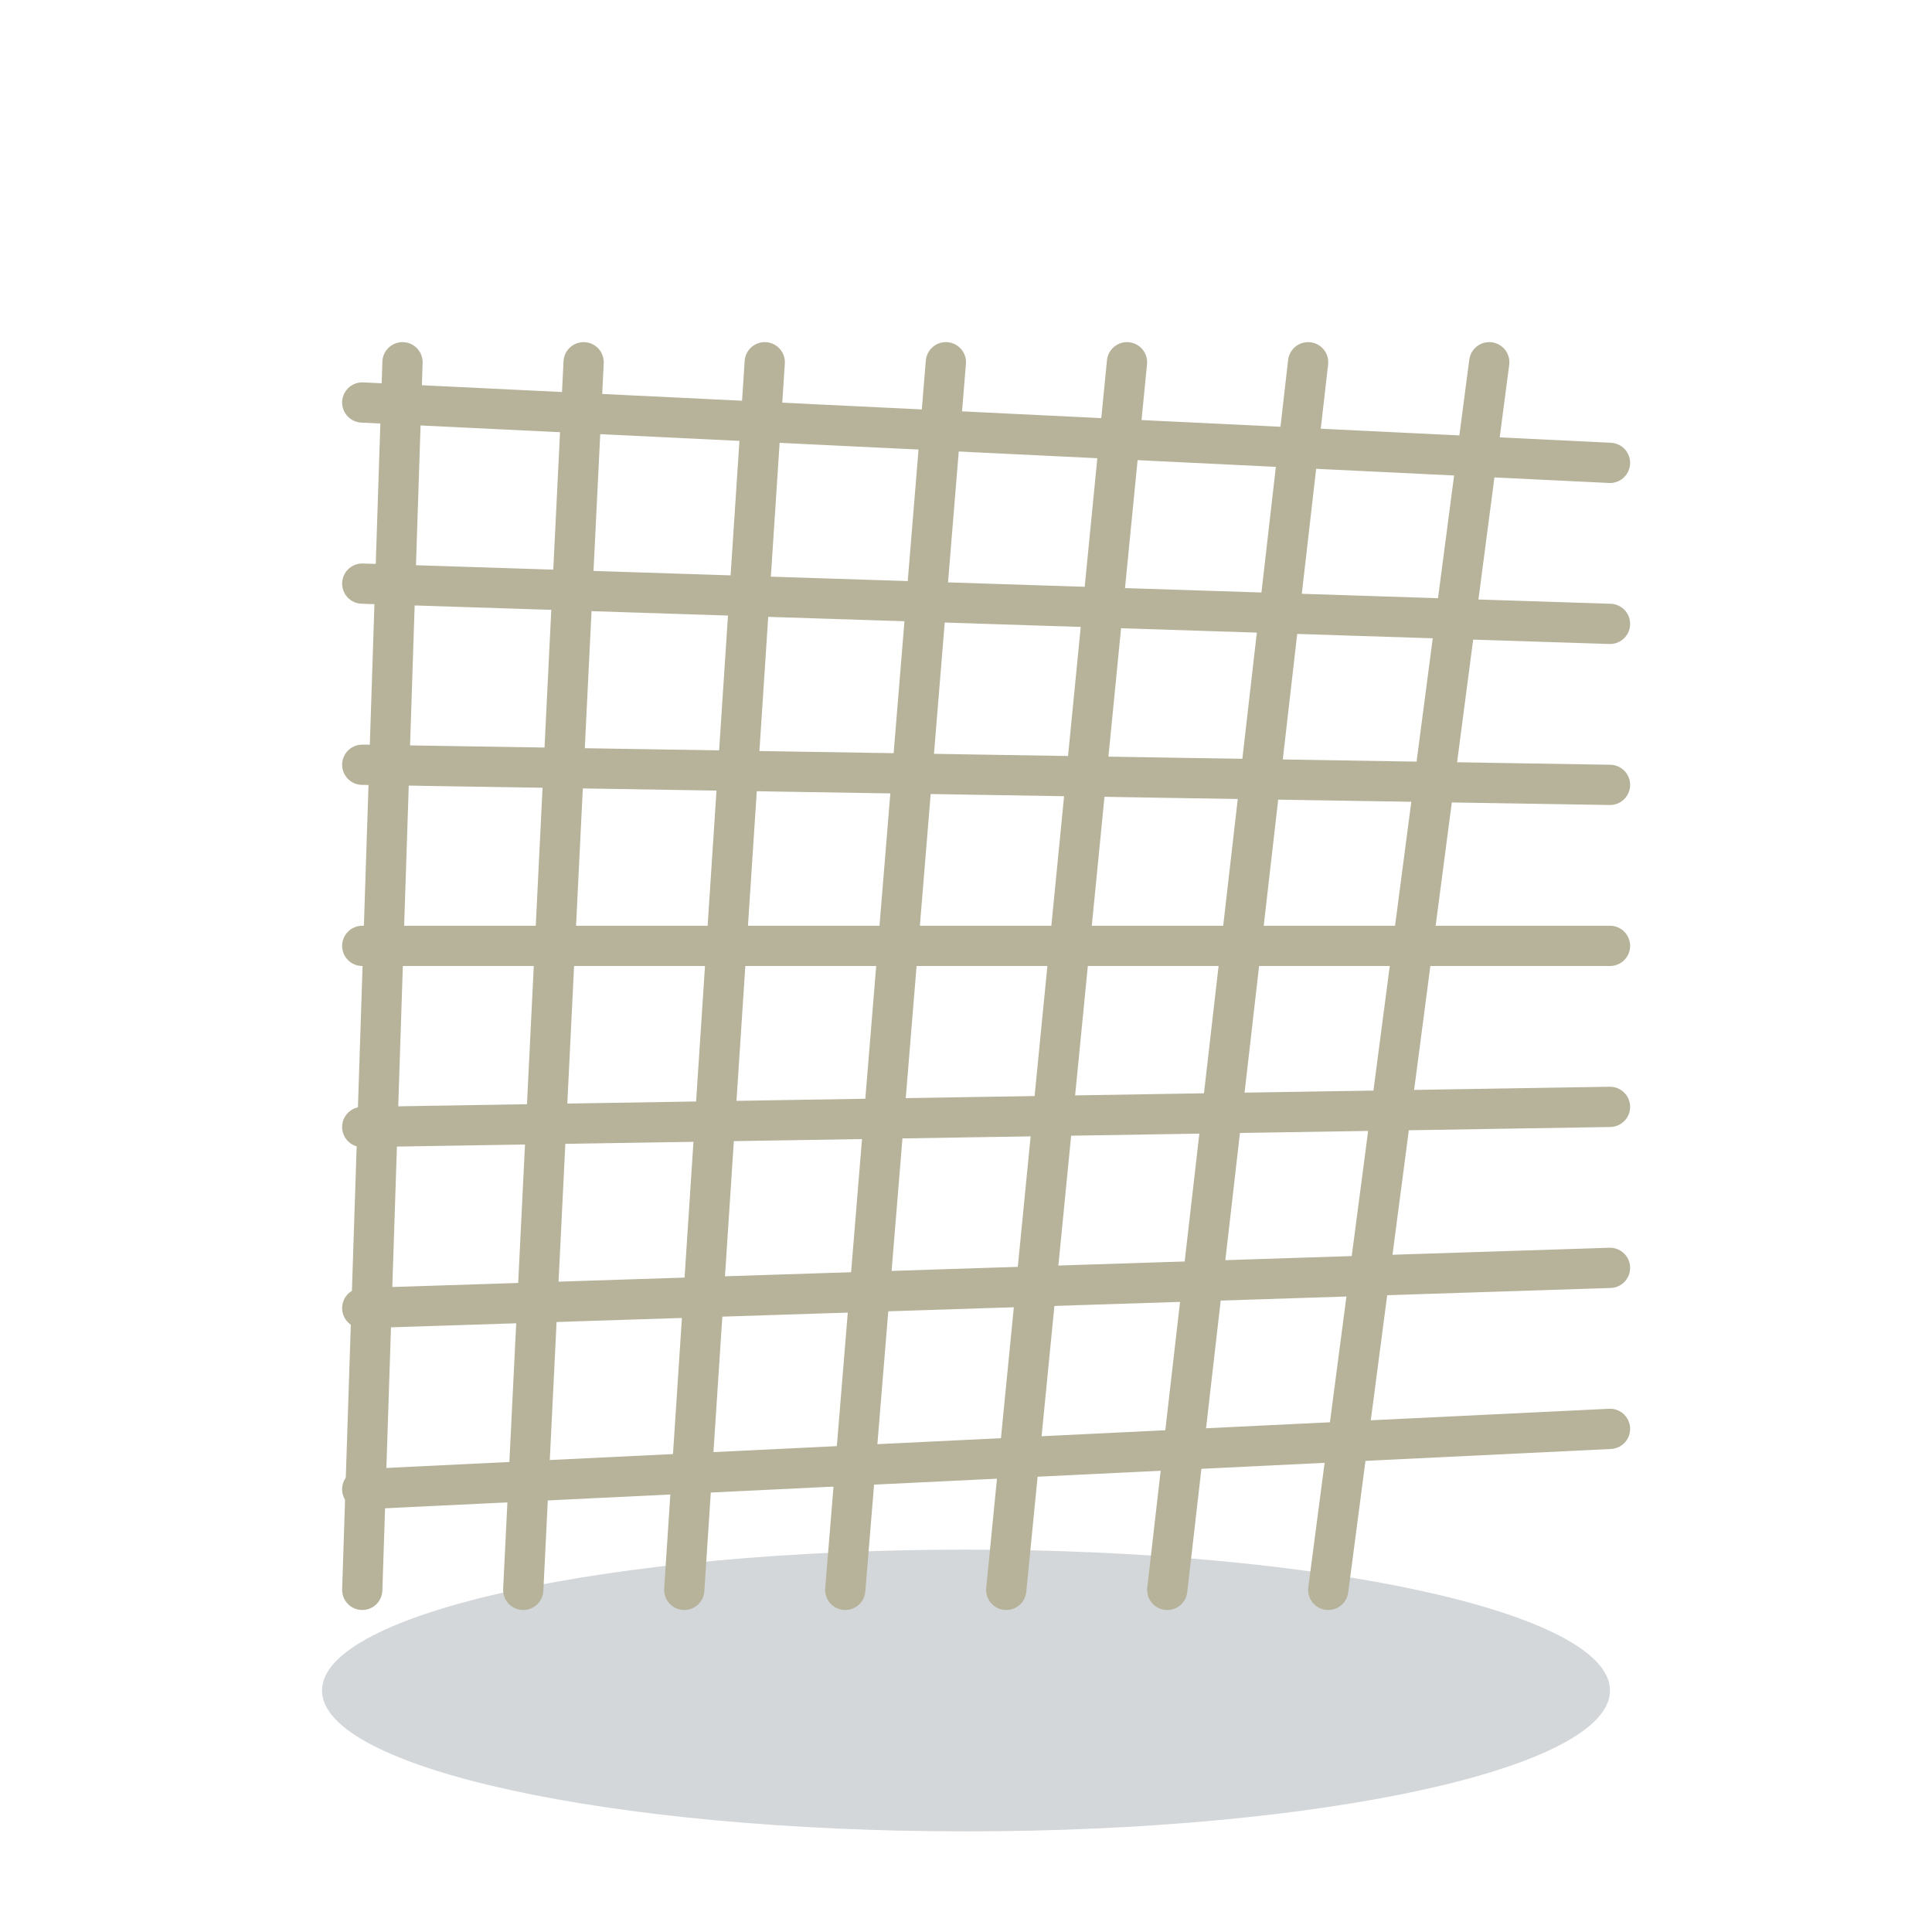
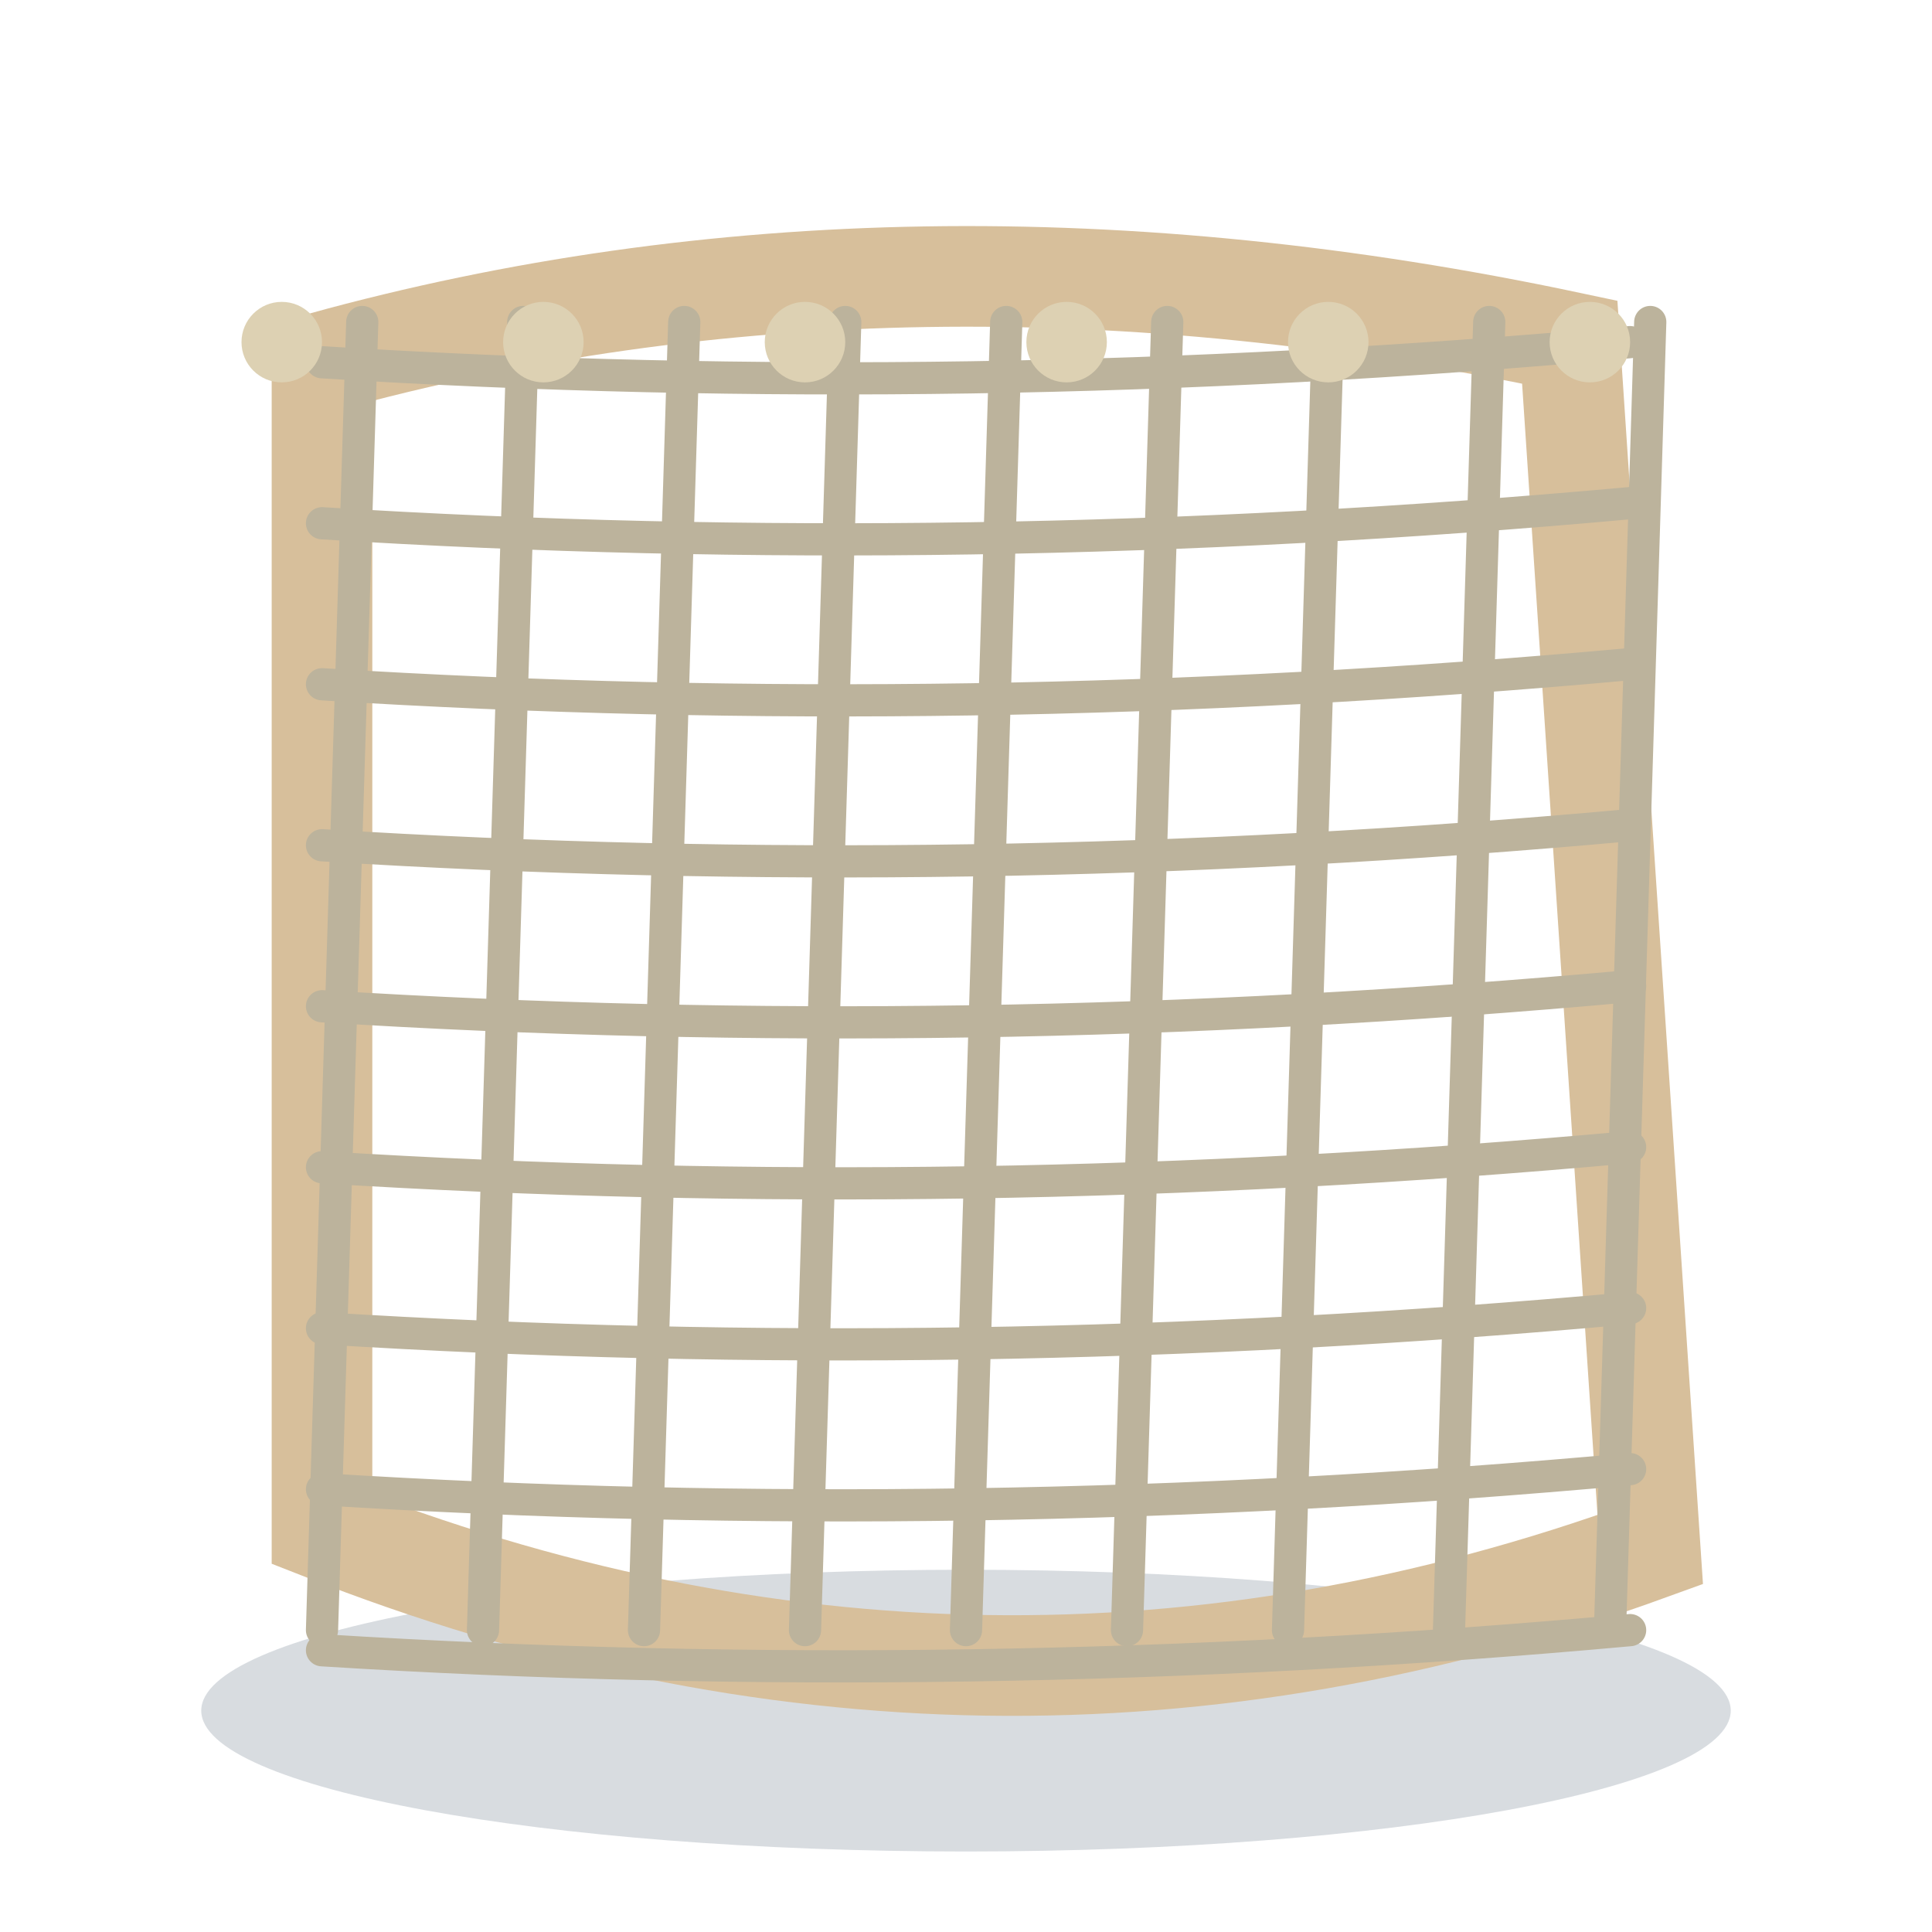
- <svg xmlns="http://www.w3.org/2000/svg" width="96" height="96" viewBox="0 0 96 96" shape-rendering="geometricPrecision">
+ <svg xmlns="http://www.w3.org/2000/svg" width="96" height="96" viewBox="0 0 96 96">
  <defs>
-     <linearGradient id="sky" x2="0" y2="1">
-       <stop stop-color="#2c6c91" />
-       <stop offset=".58" stop-color="#a0cbca" />
-       <stop offset="1" stop-color="#f6d7a7" />
+     <linearGradient id="wood" x1="0" y1="0" x2="1" y2="1">
+       <stop stop-color="#d1a273" />
+       <stop offset=".48" stop-color="#9b7252" />
+       <stop offset="1" stop-color="#665046" />
    </linearGradient>
-     <linearGradient id="sea" x2="0" y2="1">
-       <stop stop-color="#447f95" />
-       <stop offset="1" stop-color="#143c60" />
+     <linearGradient id="metal" x1="0" y1="0" x2="1" y2="1">
+       <stop stop-color="#d4cbbb" />
+       <stop offset=".38" stop-color="#96a4a0" />
+       <stop offset="1" stop-color="#405a69" />
    </linearGradient>
-     <linearGradient id="gold" x2="1" y2="1">
-       <stop stop-color="#fff4b4" />
-       <stop offset=".52" stop-color="#efc06e" />
-       <stop offset="1" stop-color="#9b7456" />
+     <linearGradient id="crystal" x1="0" y1="0" x2="1" y2="1">
+       <stop stop-color="#dffcf0" />
+       <stop offset=".5" stop-color="#8fe9e8" />
+       <stop offset="1" stop-color="#3a72ac" />
    </linearGradient>
-     <radialGradient id="halo">
-       <stop stop-color="#c9fff0" stop-opacity=".95" />
-       <stop offset="1" stop-color="#67cbd7" stop-opacity="0" />
+     <radialGradient id="lamp">
+       <stop stop-color="#fff2b7" stop-opacity="1" />
+       <stop offset=".35" stop-color="#f8ce7c" stop-opacity=".8" />
+       <stop offset="1" stop-color="#f4bf65" stop-opacity="0" />
    </radialGradient>
  </defs>
-   <ellipse cx="48" cy="84" rx="32" ry="7" fill="#28394933" stroke="none" stroke-width="0" />
-   <path d="M20 18 L18 79" fill="none" stroke="#b6b39a" stroke-width="2" stroke-linecap="round" stroke-linejoin="round" />
-   <path d="M18 20 L80 23" fill="none" stroke="#b6b39a" stroke-width="2" stroke-linecap="round" stroke-linejoin="round" />
-   <path d="M29 18 L26 79" fill="none" stroke="#b6b39a" stroke-width="2" stroke-linecap="round" stroke-linejoin="round" />
-   <path d="M18 29 L80 31" fill="none" stroke="#b6b39a" stroke-width="2" stroke-linecap="round" stroke-linejoin="round" />
-   <path d="M38 18 L34 79" fill="none" stroke="#b6b39a" stroke-width="2" stroke-linecap="round" stroke-linejoin="round" />
-   <path d="M18 38 L80 39" fill="none" stroke="#b6b39a" stroke-width="2" stroke-linecap="round" stroke-linejoin="round" />
-   <path d="M47 18 L42 79" fill="none" stroke="#b6b39a" stroke-width="2" stroke-linecap="round" stroke-linejoin="round" />
-   <path d="M18 47 L80 47" fill="none" stroke="#b6b39a" stroke-width="2" stroke-linecap="round" stroke-linejoin="round" />
-   <path d="M56 18 L50 79" fill="none" stroke="#b6b39a" stroke-width="2" stroke-linecap="round" stroke-linejoin="round" />
-   <path d="M18 56 L80 55" fill="none" stroke="#b6b39a" stroke-width="2" stroke-linecap="round" stroke-linejoin="round" />
-   <path d="M65 18 L58 79" fill="none" stroke="#b6b39a" stroke-width="2" stroke-linecap="round" stroke-linejoin="round" />
-   <path d="M18 65 L80 63" fill="none" stroke="#b6b39a" stroke-width="2" stroke-linecap="round" stroke-linejoin="round" />
-   <path d="M74 18 L66 79" fill="none" stroke="#b6b39a" stroke-width="2" stroke-linecap="round" stroke-linejoin="round" />
-   <path d="M18 74 L80 71" fill="none" stroke="#b6b39a" stroke-width="2" stroke-linecap="round" stroke-linejoin="round" />
+   <ellipse cx="48" cy="85" rx="38" ry="7" fill="#172f49" opacity=".17" />
+   <path d="M16 18 Q45 10 78 17 L82 77 Q49 89 16 76Z" fill="none" stroke="#d7bf9b" stroke-width="5" />
+   <path d="M18 16 L16 81" fill="none" stroke="#bcb39c" stroke-width="1.6" stroke-linecap="round" stroke-linejoin="round" />
+   <path d="M16 18 Q48 20 81 17" fill="none" stroke="#bcb39c" stroke-width="1.6" stroke-linecap="round" stroke-linejoin="round" />
+   <path d="M26 16 L24 81" fill="none" stroke="#bcb39c" stroke-width="1.6" stroke-linecap="round" stroke-linejoin="round" />
+   <path d="M16 26 Q48 28 81 25" fill="none" stroke="#bcb39c" stroke-width="1.6" stroke-linecap="round" stroke-linejoin="round" />
+   <path d="M34 16 L32 81" fill="none" stroke="#bcb39c" stroke-width="1.6" stroke-linecap="round" stroke-linejoin="round" />
+   <path d="M16 34 Q48 36 81 33" fill="none" stroke="#bcb39c" stroke-width="1.6" stroke-linecap="round" stroke-linejoin="round" />
+   <path d="M42 16 L40 81" fill="none" stroke="#bcb39c" stroke-width="1.6" stroke-linecap="round" stroke-linejoin="round" />
+   <path d="M16 42 Q48 44 81 41" fill="none" stroke="#bcb39c" stroke-width="1.6" stroke-linecap="round" stroke-linejoin="round" />
+   <path d="M50 16 L48 81" fill="none" stroke="#bcb39c" stroke-width="1.6" stroke-linecap="round" stroke-linejoin="round" />
+   <path d="M16 50 Q48 52 81 49" fill="none" stroke="#bcb39c" stroke-width="1.6" stroke-linecap="round" stroke-linejoin="round" />
+   <path d="M58 16 L56 81" fill="none" stroke="#bcb39c" stroke-width="1.6" stroke-linecap="round" stroke-linejoin="round" />
+   <path d="M16 58 Q48 60 81 57" fill="none" stroke="#bcb39c" stroke-width="1.6" stroke-linecap="round" stroke-linejoin="round" />
+   <path d="M66 16 L64 81" fill="none" stroke="#bcb39c" stroke-width="1.6" stroke-linecap="round" stroke-linejoin="round" />
+   <path d="M16 66 Q48 68 81 65" fill="none" stroke="#bcb39c" stroke-width="1.6" stroke-linecap="round" stroke-linejoin="round" />
+   <path d="M74 16 L72 81" fill="none" stroke="#bcb39c" stroke-width="1.6" stroke-linecap="round" stroke-linejoin="round" />
+   <path d="M16 74 Q48 76 81 73" fill="none" stroke="#bcb39c" stroke-width="1.6" stroke-linecap="round" stroke-linejoin="round" />
+   <path d="M82 16 L80 81" fill="none" stroke="#bcb39c" stroke-width="1.6" stroke-linecap="round" stroke-linejoin="round" />
+   <path d="M16 82 Q48 84 81 81" fill="none" stroke="#bcb39c" stroke-width="1.6" stroke-linecap="round" stroke-linejoin="round" />
+   <circle cx="14" cy="17" r="2" fill="#ddd1b3" />
+   <circle cx="27" cy="17" r="2" fill="#ddd1b3" />
+   <circle cx="40" cy="17" r="2" fill="#ddd1b3" />
+   <circle cx="53" cy="17" r="2" fill="#ddd1b3" />
+   <circle cx="66" cy="17" r="2" fill="#ddd1b3" />
+   <circle cx="79" cy="17" r="2" fill="#ddd1b3" />
</svg>
